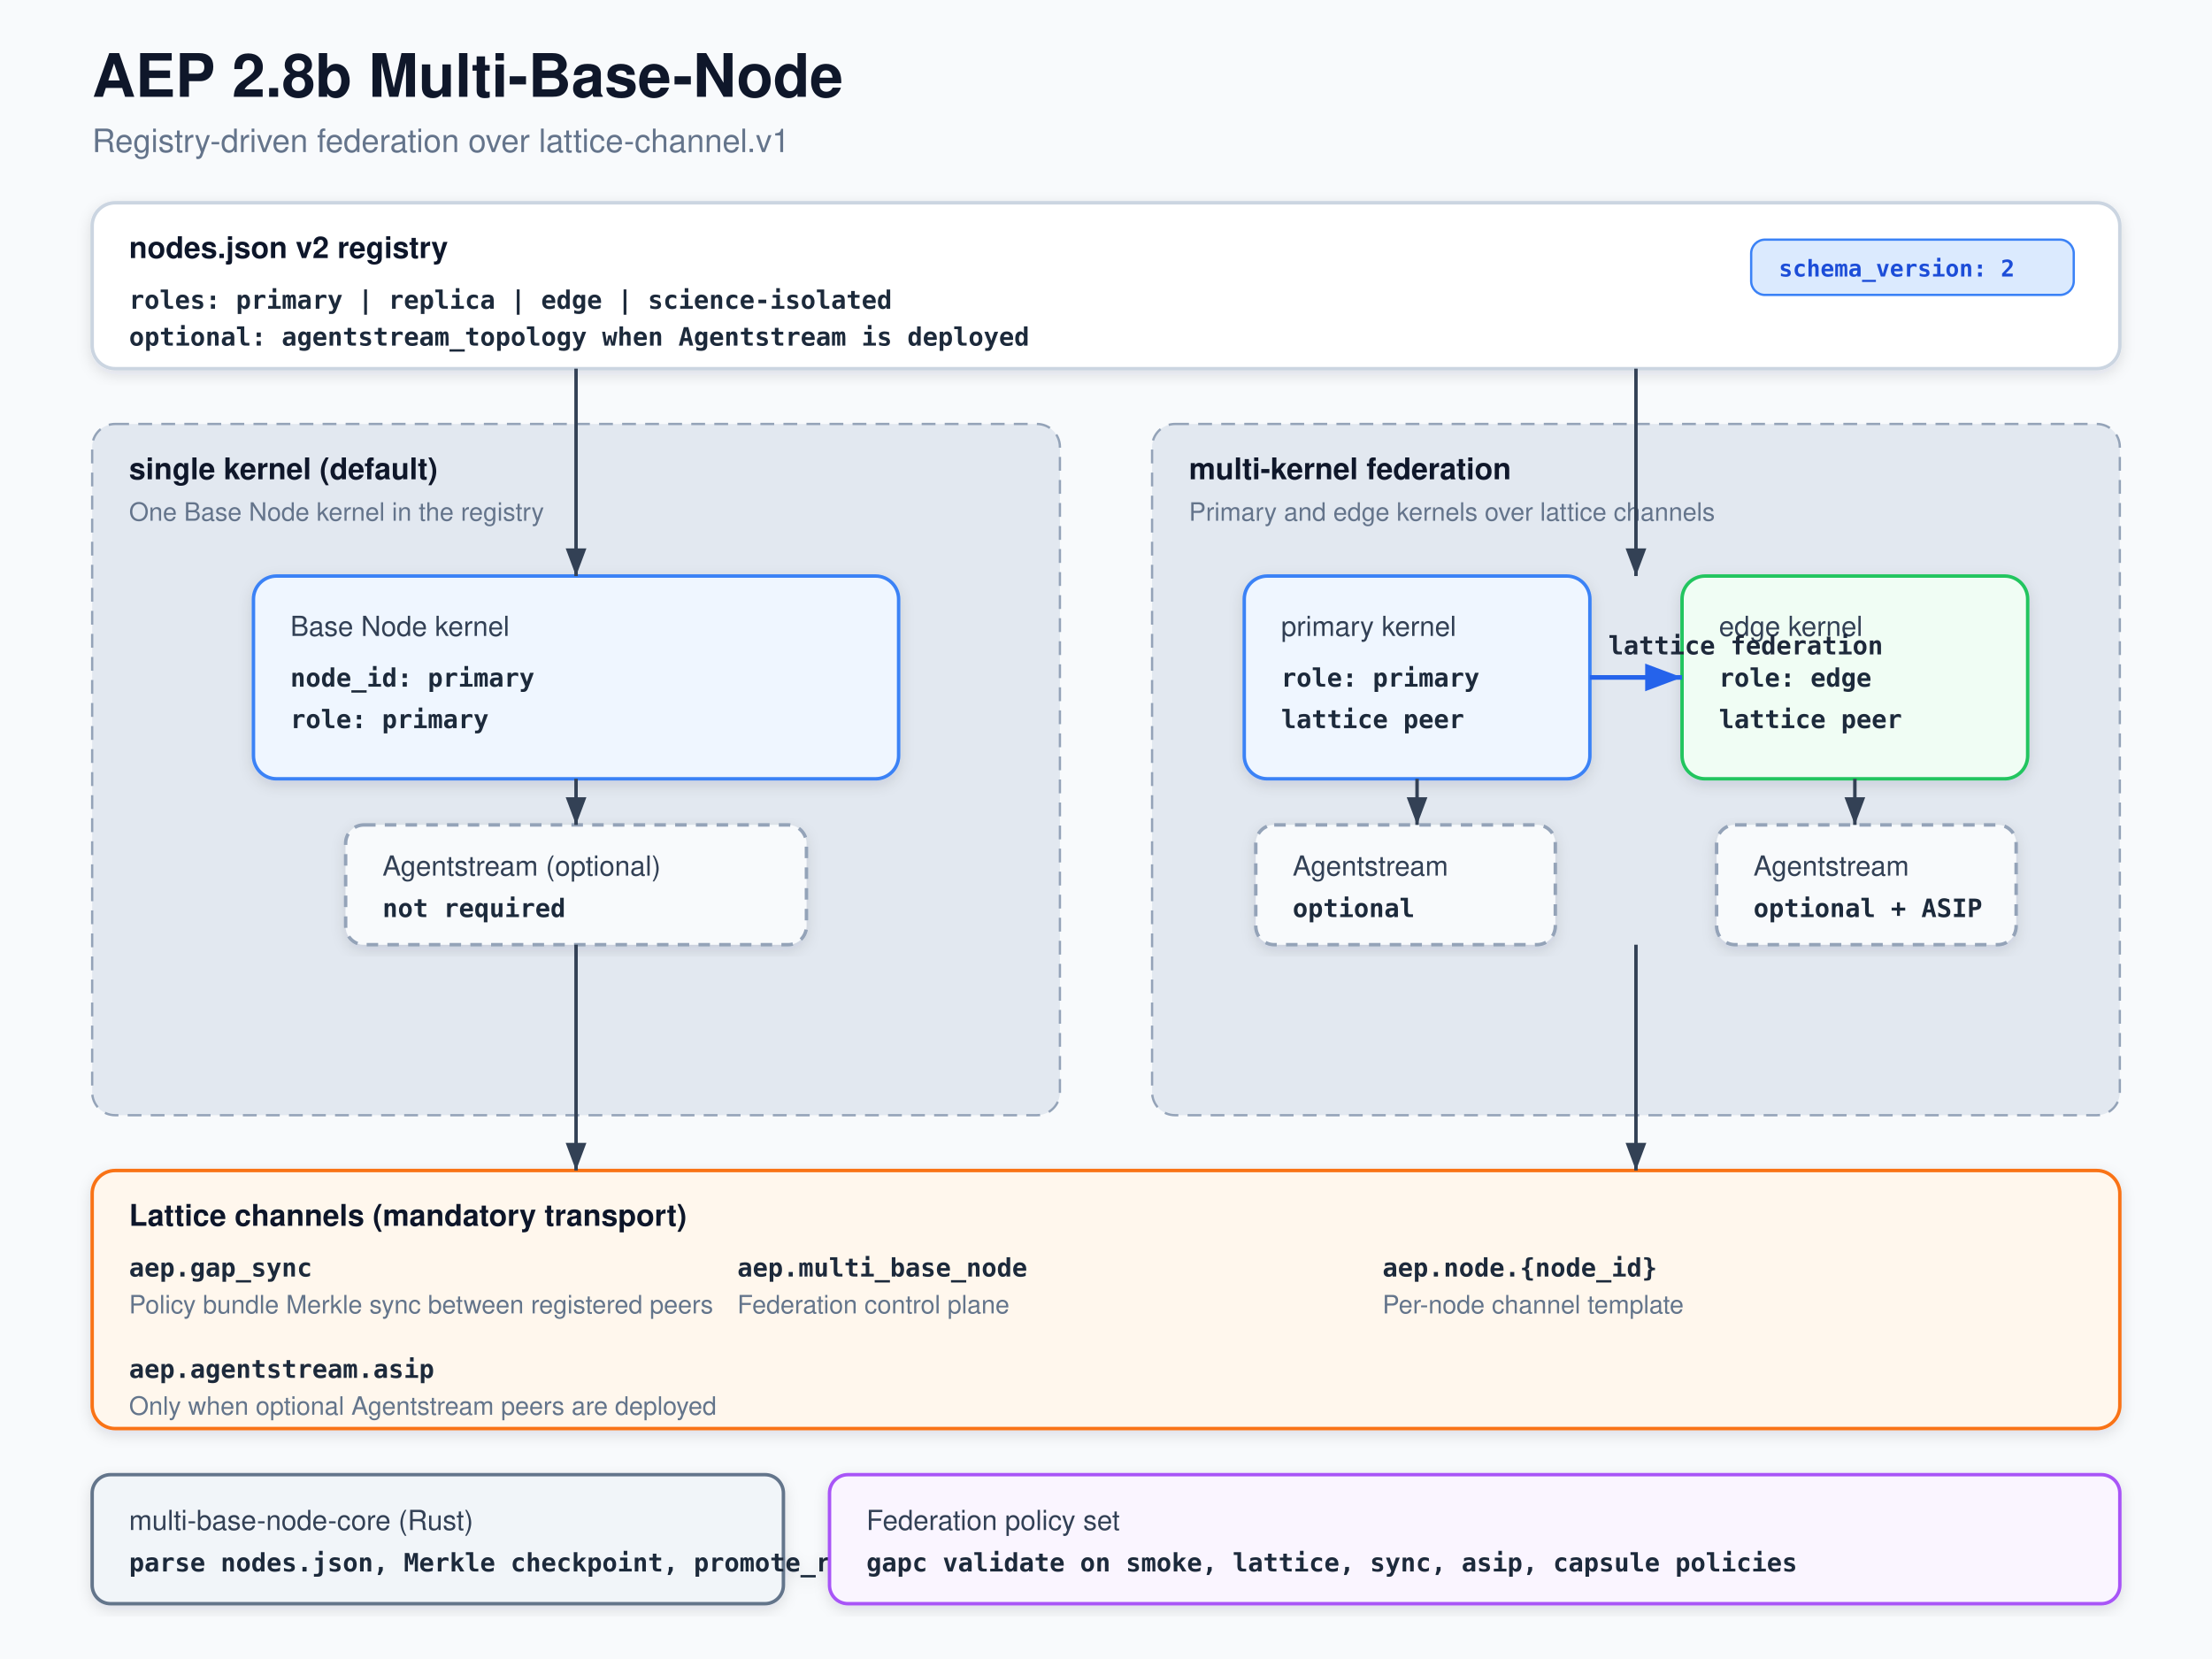
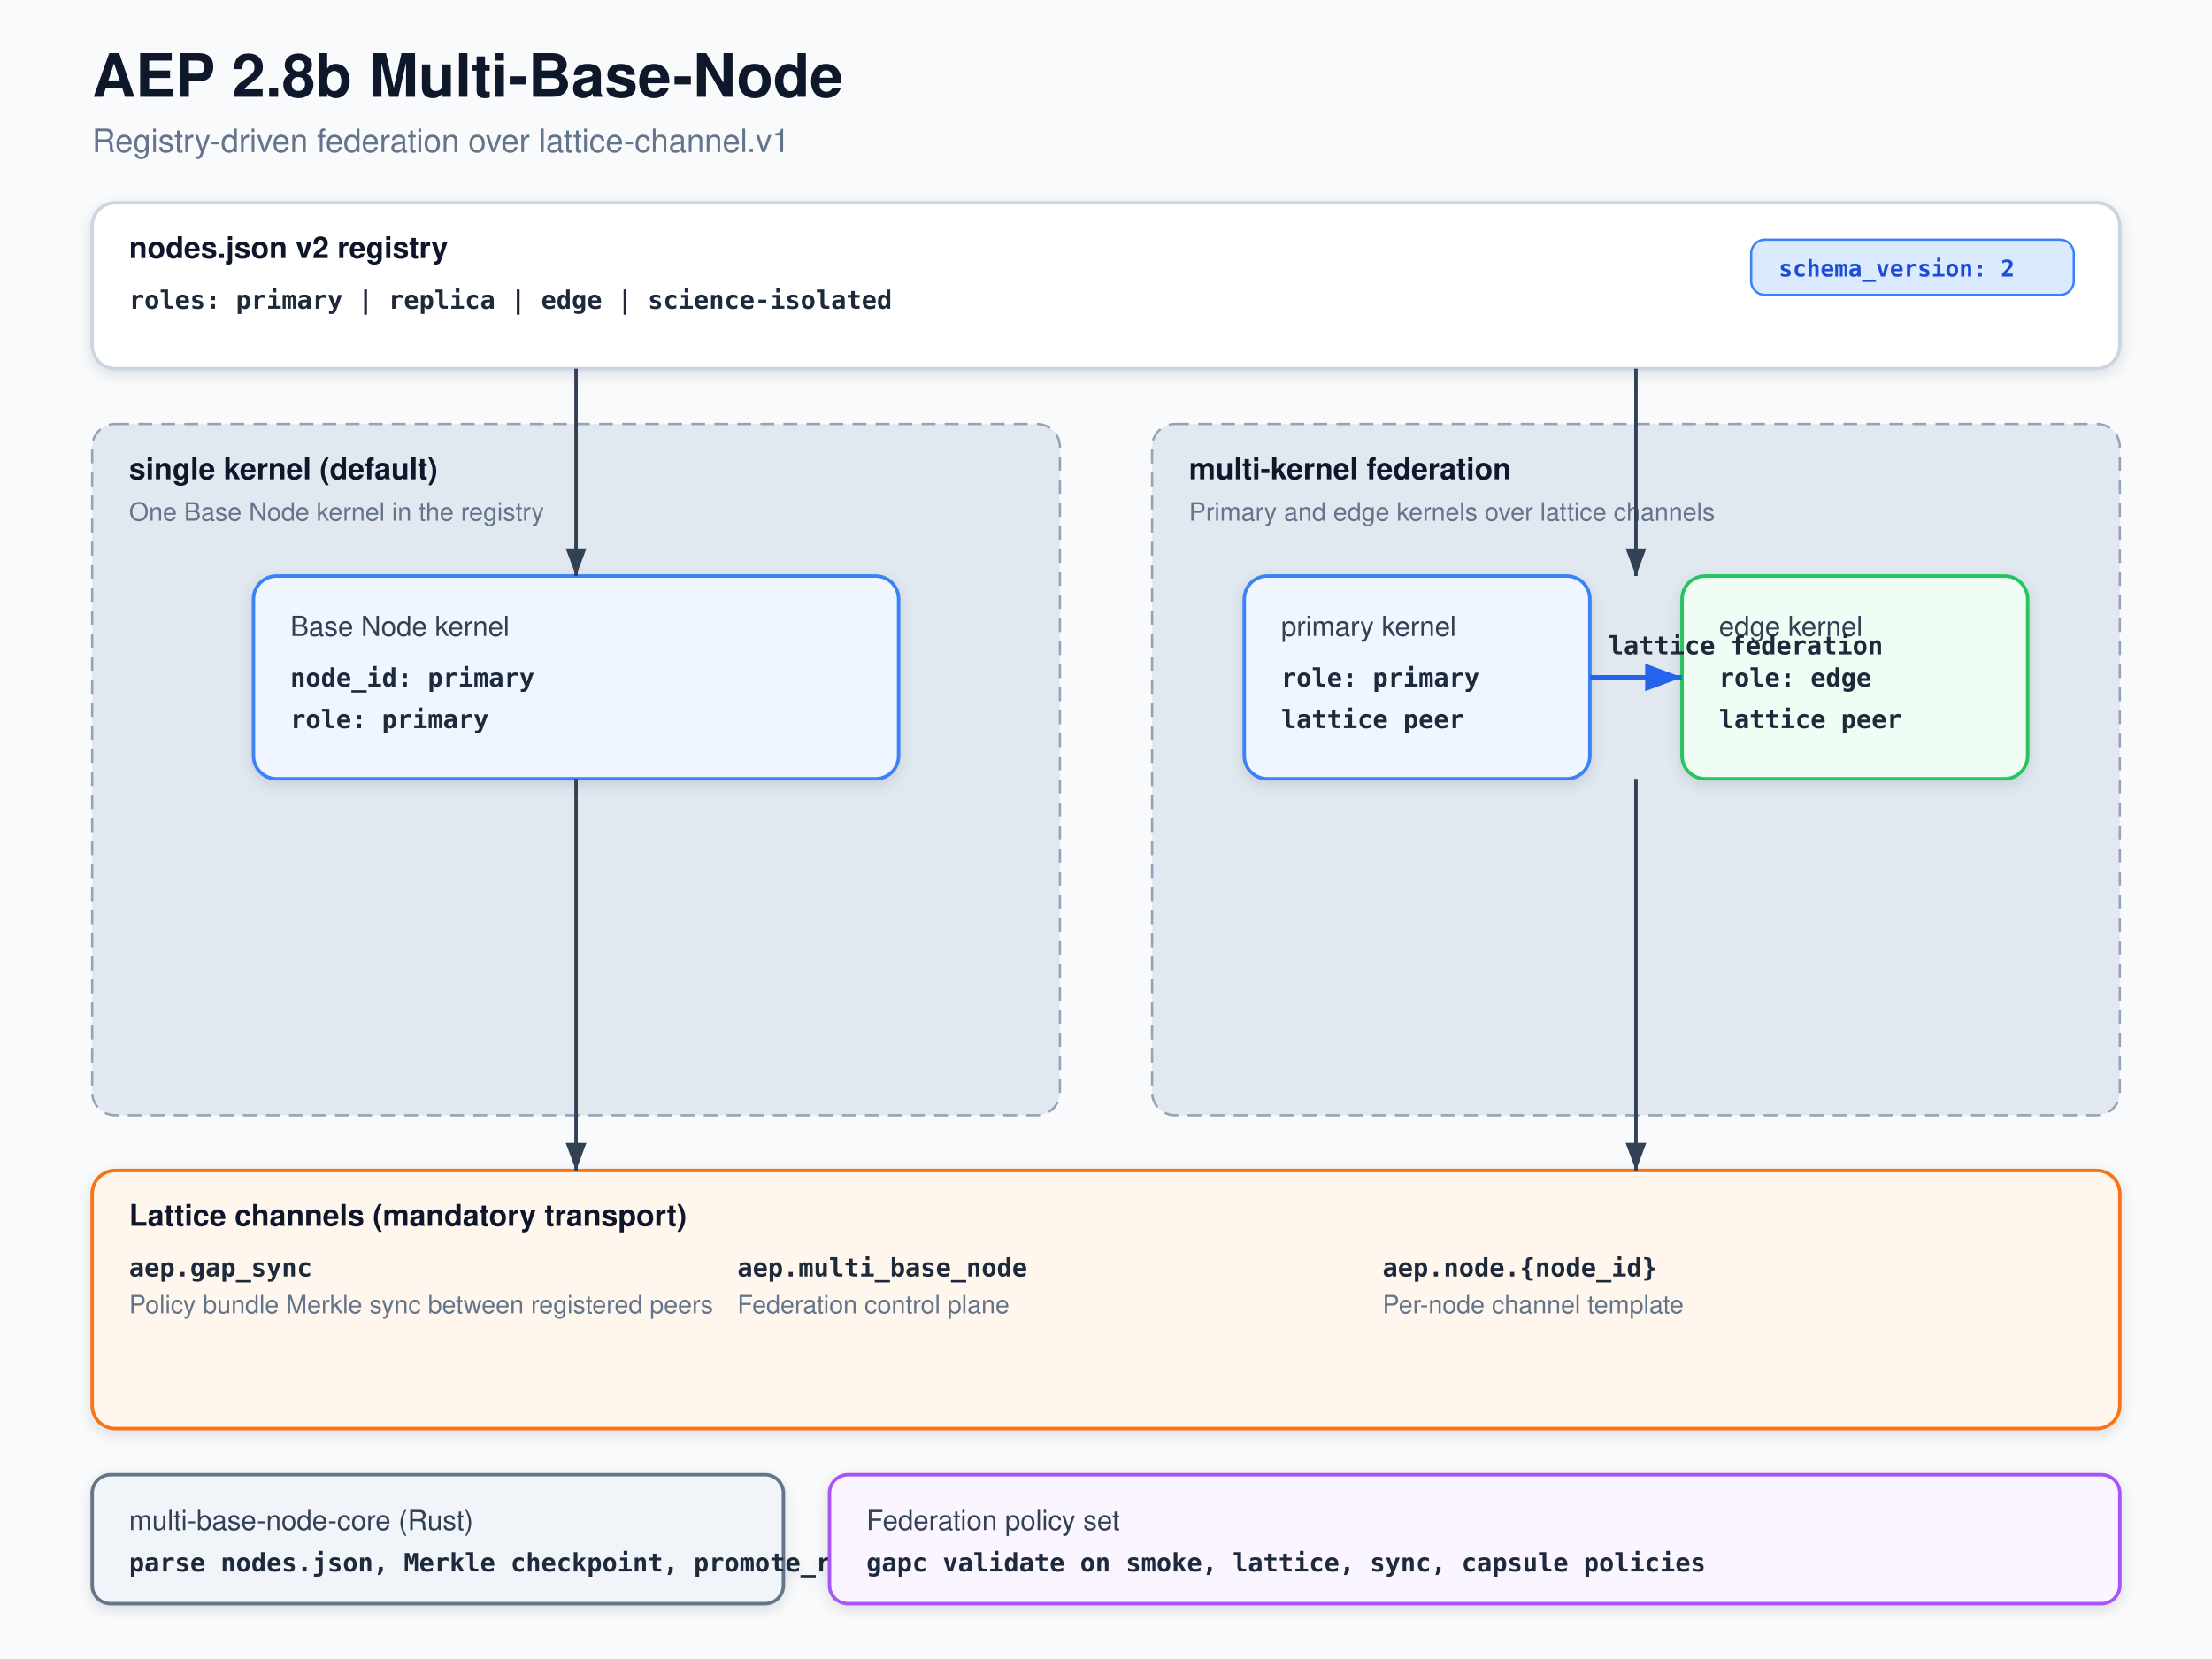
<svg xmlns="http://www.w3.org/2000/svg" viewBox="0 0 960 720" width="960" height="720" role="img" aria-labelledby="title desc">
  <defs>
    <marker id="arrow" markerWidth="10" markerHeight="10" refX="8" refY="3" orient="auto" markerUnits="strokeWidth">
      <path d="M0,0 L8,3 L0,6 Z" fill="#334155" />
    </marker>
    <marker id="arrow-blue" markerWidth="10" markerHeight="10" refX="8" refY="3" orient="auto" markerUnits="strokeWidth">
      <path d="M0,0 L8,3 L0,6 Z" fill="#2563eb" />
    </marker>
    <filter id="shadow" x="-10%" y="-10%" width="120%" height="120%">
      <feDropShadow dx="0" dy="2" stdDeviation="3" flood-color="#0f172a" flood-opacity="0.12" />
    </filter>
  </defs>
  <style>
    .bg { fill: #f8fafc; }
    .title { font: 600 26px -apple-system, BlinkMacSystemFont, 'Segoe UI', Helvetica, Arial, sans-serif; fill: #0f172a; }
    .subtitle { font: 400 14px -apple-system, BlinkMacSystemFont, 'Segoe UI', Helvetica, Arial, sans-serif; fill: #64748b; }
    .panel { fill: #ffffff; stroke: #cbd5e1; stroke-width: 1.5; }
    .panel-title { font: 600 13px -apple-system, BlinkMacSystemFont, 'Segoe UI', Helvetica, Arial, sans-serif; fill: #0f172a; }
    .label { font: 500 12px -apple-system, BlinkMacSystemFont, 'Segoe UI', Helvetica, Arial, sans-serif; fill: #334155; }
    .mono { font: 600 11px 'SF Mono', Menlo, Consolas, monospace; fill: #1e293b; }
    .caption { font: 400 11px -apple-system, BlinkMacSystemFont, 'Segoe UI', Helvetica, Arial, sans-serif; fill: #64748b; }
    .node-box { fill: #eff6ff; stroke: #3b82f6; stroke-width: 1.5; }
    .edge-box { fill: #f0fdf4; stroke: #22c55e; stroke-width: 1.5; }
    .optional-box { fill: #f8fafc; stroke: #94a3b8; stroke-width: 1.5; stroke-dasharray: 5 4; }
    .channel-box { fill: #fff7ed; stroke: #f97316; stroke-width: 1.5; }
    .policy-box { fill: #faf5ff; stroke: #a855f7; stroke-width: 1.5; }
    .crate-box { fill: #f1f5f9; stroke: #64748b; stroke-width: 1.5; }
    .lane { fill: #e2e8f0; stroke: #94a3b8; stroke-width: 1; stroke-dasharray: 6 4; }
    .arrow { stroke: #334155; stroke-width: 1.5; fill: none; marker-end: url(#arrow); }
    .arrow-blue { stroke: #2563eb; stroke-width: 2; fill: none; marker-end: url(#arrow-blue); }
    .badge { fill: #dbeafe; stroke: #3b82f6; stroke-width: 1; }
    .badge-text { font: 600 10px 'SF Mono', Menlo, Consolas, monospace; fill: #1d4ed8; }
  </style>
  <rect class="bg" x="0" y="0" width="960" height="720" />
  <text class="title" x="40" y="42">AEP 2.8b Multi-Base-Node</text>
  <text class="subtitle" x="40" y="66">Registry-driven federation over lattice-channel.v1</text>
  <g filter="url(#shadow)">
    <rect class="panel" x="40" y="88" width="880" height="72" rx="10" />
    <text class="panel-title" x="56" y="112">nodes.json v2 registry</text>
    <text class="mono" x="56" y="134">roles: primary | replica | edge | science-isolated</text>
-     <text class="mono" x="56" y="150">optional: agentstream_topology when Agentstream is deployed</text>
    <rect class="badge" x="760" y="104" width="140" height="24" rx="6" />
    <text class="badge-text" x="772" y="120">schema_version: 2</text>
  </g>
  <rect class="lane" x="40" y="184" width="420" height="300" rx="10" />
  <text class="panel-title" x="56" y="208">single kernel (default)</text>
  <text class="caption" x="56" y="226">One Base Node kernel in the registry</text>
  <rect class="lane" x="500" y="184" width="420" height="300" rx="10" />
  <text class="panel-title" x="516" y="208">multi-kernel federation</text>
  <text class="caption" x="516" y="226">Primary and edge kernels over lattice channels</text>
  <g filter="url(#shadow)">
    <rect class="node-box" x="110" y="250" width="280" height="88" rx="10" />
    <text class="label" x="126" y="276">Base Node kernel</text>
    <text class="mono" x="126" y="298">node_id: primary</text>
    <text class="mono" x="126" y="316">role: primary</text>
  </g>
  <g filter="url(#shadow)">
-     <rect class="optional-box" x="150" y="358" width="200" height="52" rx="8" />
-     <text class="label" x="166" y="380">Agentstream (optional)</text>
-     <text class="mono" x="166" y="398">not required</text>
-   </g>
-   <g filter="url(#shadow)">
    <rect class="node-box" x="540" y="250" width="150" height="88" rx="10" />
    <text class="label" x="556" y="276">primary kernel</text>
    <text class="mono" x="556" y="298">role: primary</text>
    <text class="mono" x="556" y="316">lattice peer</text>
  </g>
  <g filter="url(#shadow)">
    <rect class="edge-box" x="730" y="250" width="150" height="88" rx="10" />
    <text class="label" x="746" y="276">edge kernel</text>
    <text class="mono" x="746" y="298">role: edge</text>
    <text class="mono" x="746" y="316">lattice peer</text>
  </g>
  <line class="arrow-blue" x1="690" y1="294" x2="730" y2="294" />
  <text class="mono" x="698" y="284" fill="#2563eb">lattice federation</text>
  <g filter="url(#shadow)">
-     <rect class="optional-box" x="545" y="358" width="130" height="52" rx="8" />
-     <text class="label" x="561" y="380">Agentstream</text>
-     <text class="mono" x="561" y="398">optional</text>
-   </g>
-   <g filter="url(#shadow)">
-     <rect class="optional-box" x="745" y="358" width="130" height="52" rx="8" />
-     <text class="label" x="761" y="380">Agentstream</text>
-     <text class="mono" x="761" y="398">optional + ASIP</text>
-   </g>
-   <g filter="url(#shadow)">
    <rect class="channel-box" x="40" y="508" width="880" height="112" rx="10" />
    <text class="panel-title" x="56" y="532">Lattice channels (mandatory transport)</text>
    <text class="mono" x="56" y="554">aep.gap_sync</text>
    <text class="caption" x="56" y="570">Policy bundle Merkle sync between registered peers</text>
    <text class="mono" x="320" y="554">aep.multi_base_node</text>
    <text class="caption" x="320" y="570">Federation control plane</text>
    <text class="mono" x="600" y="554">aep.node.{node_id}</text>
    <text class="caption" x="600" y="570">Per-node channel template</text>
-     <text class="mono" x="56" y="598">aep.agentstream.asip</text>
-     <text class="caption" x="56" y="614">Only when optional Agentstream peers are deployed</text>
  </g>
  <g filter="url(#shadow)">
    <rect class="crate-box" x="40" y="640" width="300" height="56" rx="8" />
    <text class="label" x="56" y="664">multi-base-node-core (Rust)</text>
    <text class="mono" x="56" y="682">parse nodes.json, Merkle checkpoint, promote_replica</text>
  </g>
  <g filter="url(#shadow)">
    <rect class="policy-box" x="360" y="640" width="560" height="56" rx="8" />
    <text class="label" x="376" y="664">Federation policy set</text>
-     <text class="mono" x="376" y="682">gapc validate on smoke, lattice, sync, asip, capsule policies</text>
+     <text class="mono" x="376" y="682">gapc validate on smoke, lattice, sync, capsule policies</text>
  </g>
  <line class="arrow" x1="250" y1="160" x2="250" y2="250" />
  <line class="arrow" x1="710" y1="160" x2="710" y2="250" />
-   <line class="arrow" x1="250" y1="338" x2="250" y2="358" />
-   <line class="arrow" x1="615" y1="338" x2="615" y2="358" />
-   <line class="arrow" x1="805" y1="338" x2="805" y2="358" />
-   <line class="arrow" x1="250" y1="410" x2="250" y2="508" />
-   <line class="arrow" x1="710" y1="410" x2="710" y2="508" />
+   <line class="arrow" x1="250" y1="338" x2="250" y2="508" />
+   <line class="arrow" x1="710" y1="338" x2="710" y2="508" />
</svg>
